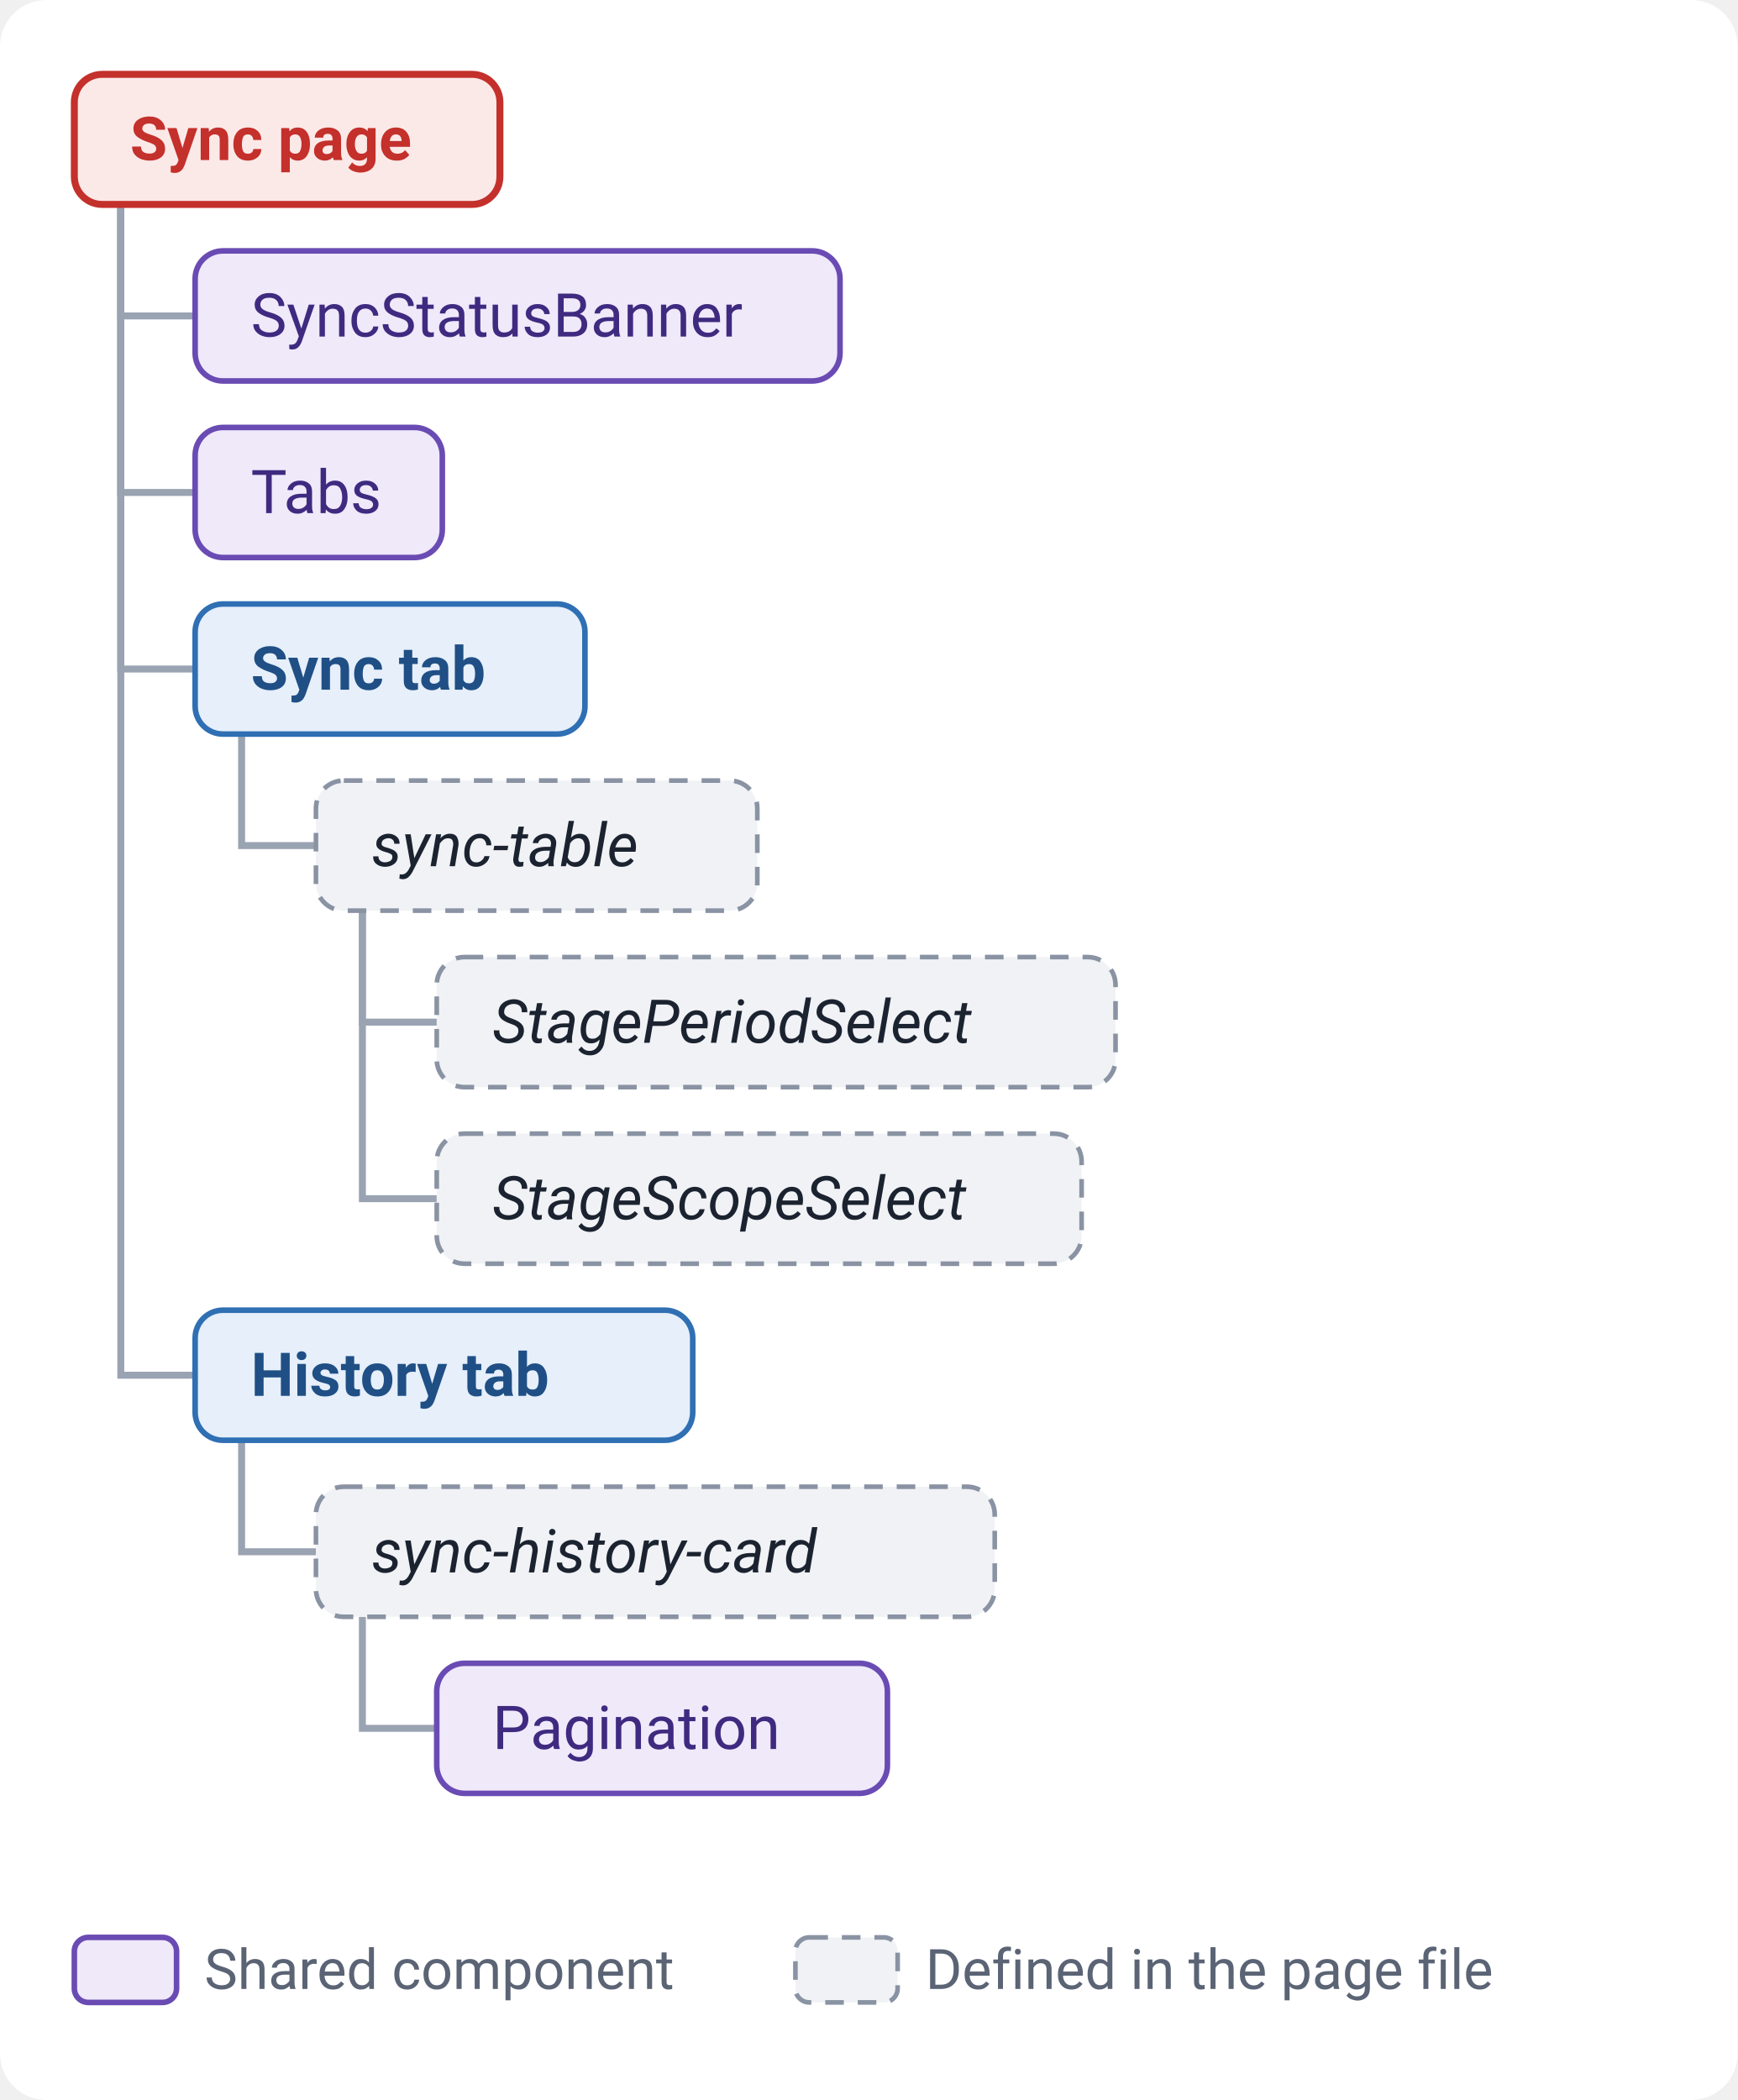
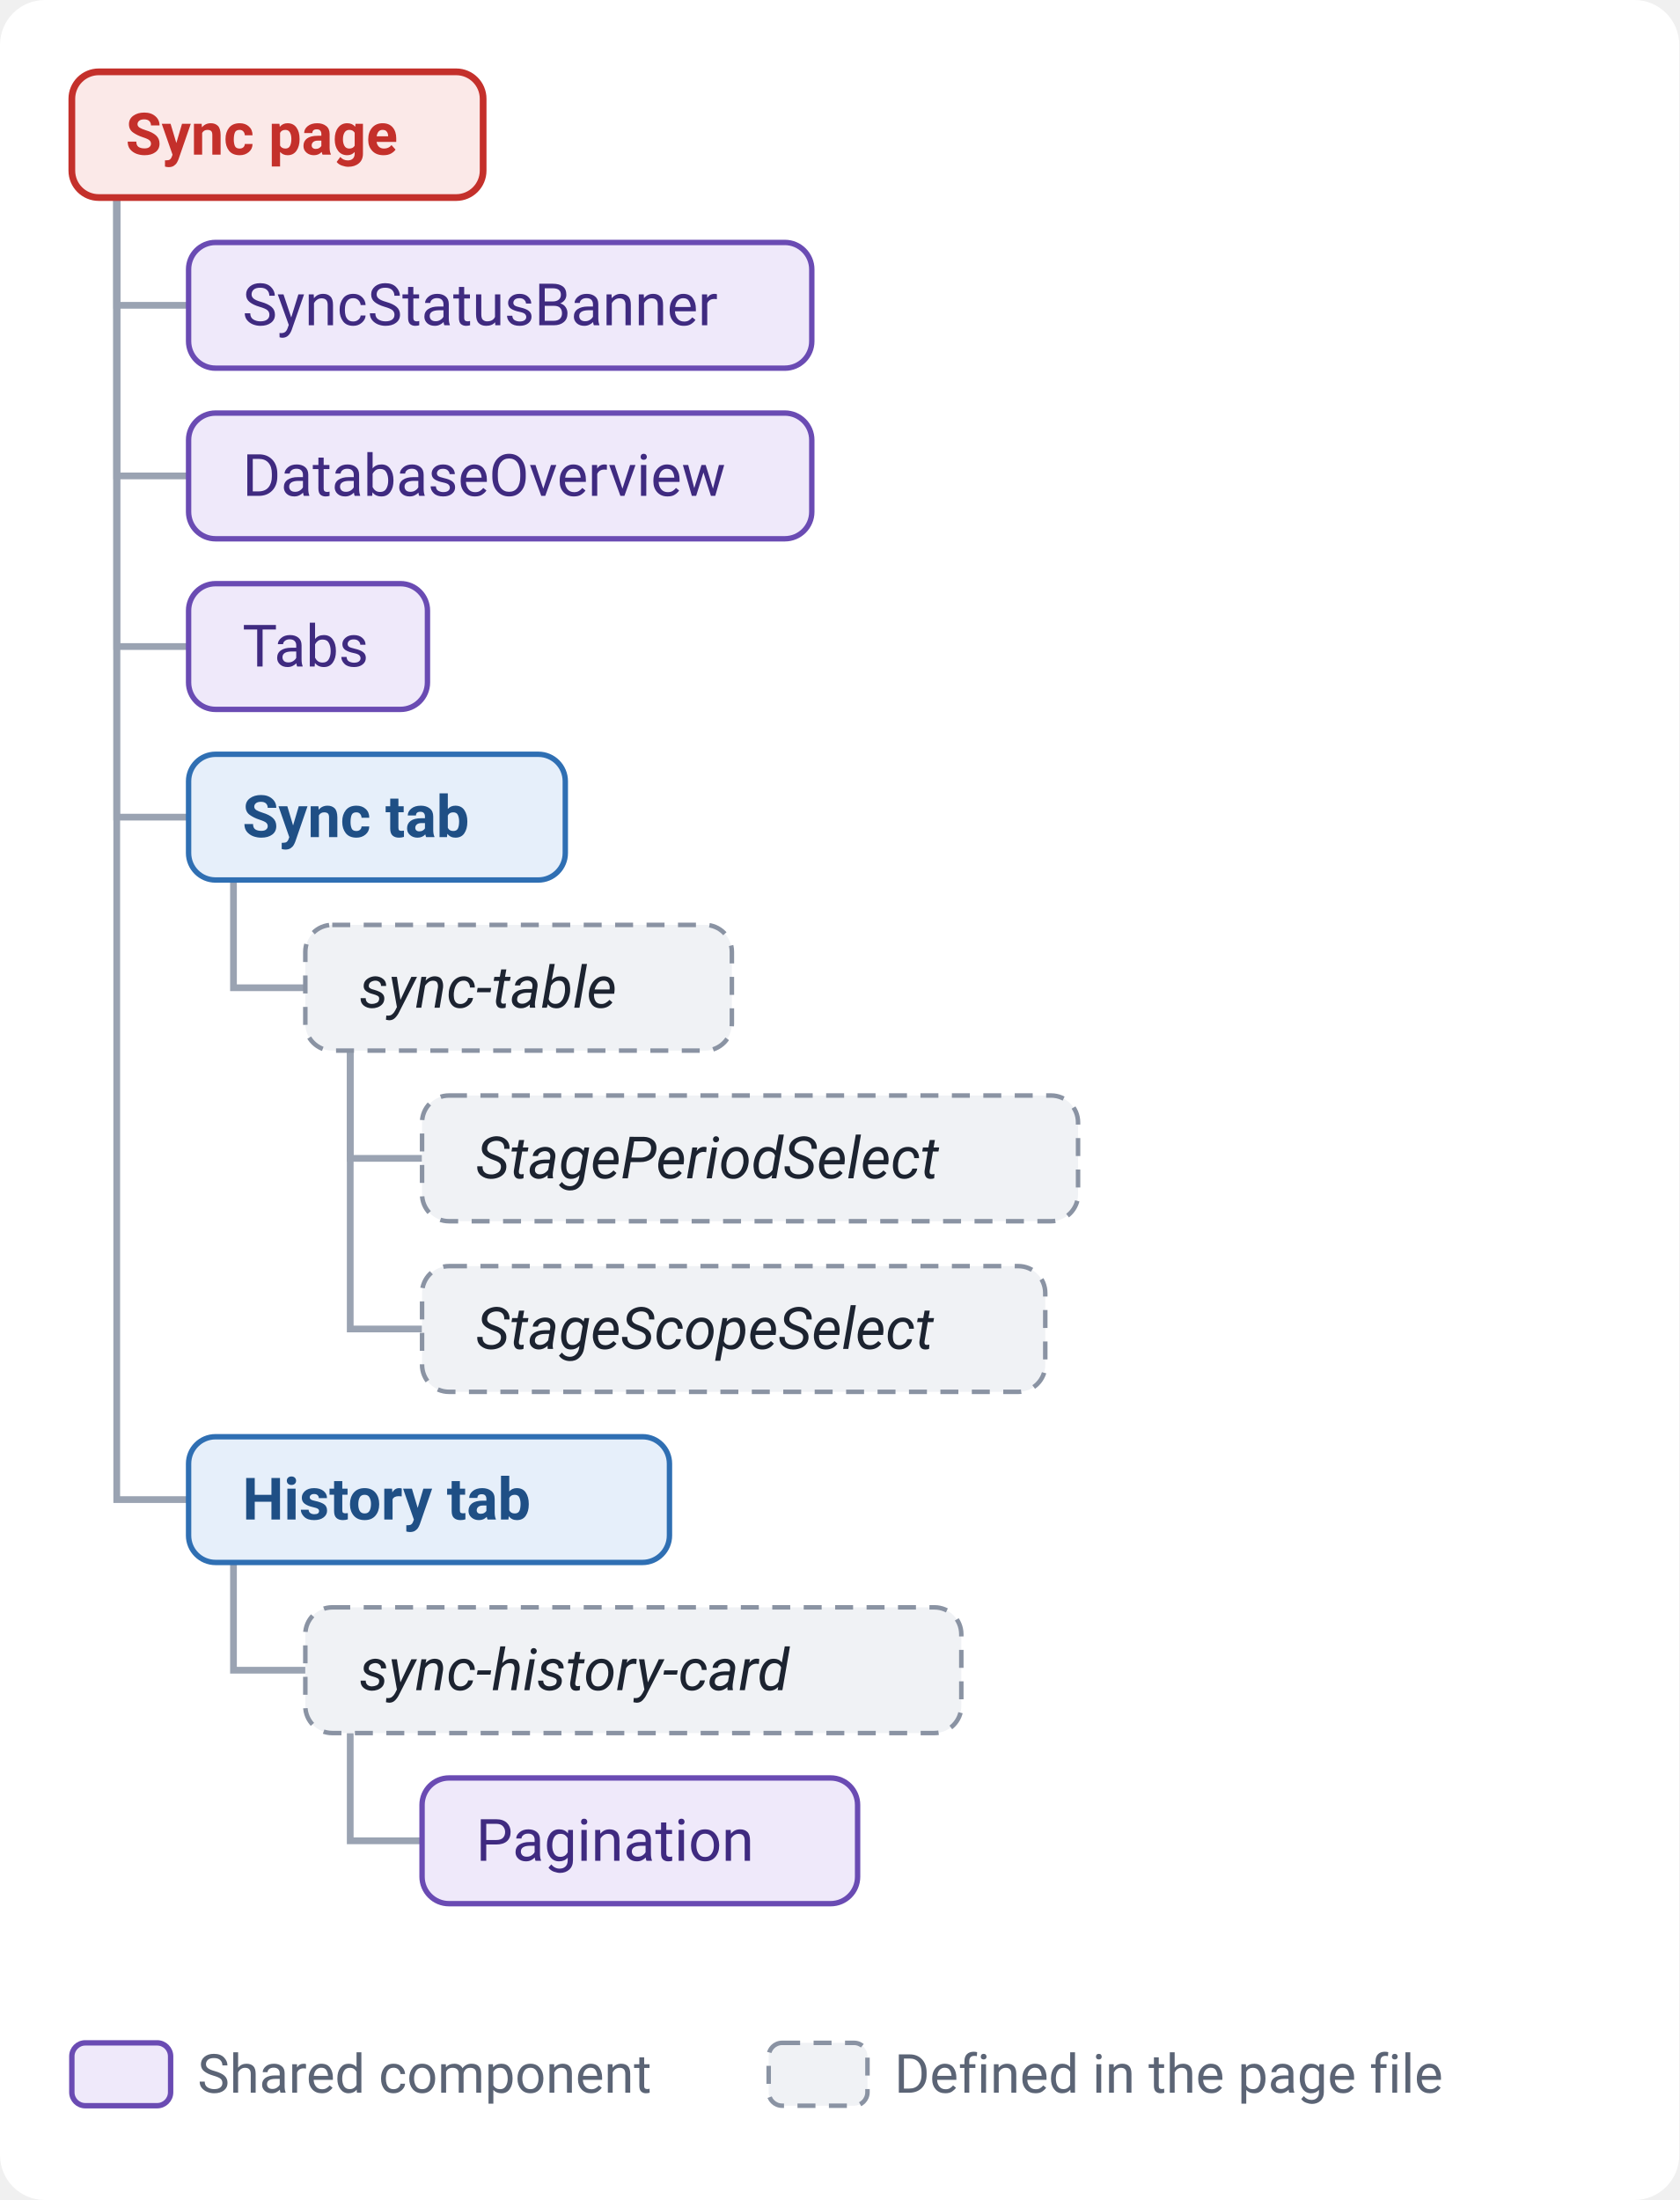
- <svg xmlns="http://www.w3.org/2000/svg" width="374" height="452" viewBox="0 0 374 452" role="img" aria-label="Components on the Sync page">
+ <svg xmlns="http://www.w3.org/2000/svg" width="374" height="490" viewBox="0 0 374 490" role="img" aria-label="Components on the Sync page">
  <style>
  .bg { fill: #ffffff; }
  text { font-family: system-ui, -apple-system, "Segoe UI", Roboto, Arial, sans-serif; font-size: 13px; dominant-baseline: central; }
  .edge { fill: none; stroke: #9aa3b2; stroke-width: 1.5; }
  .note { font-size: 12px; fill: #5b6475; }
  .page rect { fill: #fbe9e8; stroke: #c4302b; stroke-width: 1.5; }
  .page text { fill: #c4302b; font-weight: 700; }
  .tab rect { fill: #e6effa; stroke: #2f6fb3; stroke-width: 1.2; }
  .tab text { fill: #1f4f85; font-weight: 600; }
  .sub rect { fill: #f3f7fc; stroke: #7da3cf; stroke-width: 1; stroke-dasharray: 4 3; }
  .sub text { fill: #1f4f85; }
  .comp rect { fill: #efe9fa; stroke: #6a4bb3; stroke-width: 1.2; }
  .comp text { fill: #3f2a80; }
  .local rect { fill: #f0f2f5; stroke: #8a93a3; stroke-width: 1; stroke-dasharray: 4 3; }
  .local text { fill: #1c2330; font-style: italic; }
  g rect.badge { fill: #ffffff; stroke: #9aa3b2; stroke-width: 1; stroke-dasharray: none; }
  g text.badge-text { font-size: 10px; font-weight: 700; font-style: normal; fill: #5b6475; text-anchor: middle; }
  .legend-text { font-size: 12px; fill: #5b6475; }
  @media (prefers-color-scheme: dark) {
    .bg { fill: #1a1f27; }
    .edge { stroke: #5b6475; }
    .note, .legend-text { fill: #9aa3b2; }
    .page rect { fill: #3a1e1d; stroke: #ff6b63; } .page text { fill: #ff8a80; }
    .tab rect { fill: #1b2a3d; stroke: #7db3ef; } .tab text { fill: #a9cdf5; }
    .sub rect { fill: #17212e; stroke: #4f79a8; } .sub text { fill: #a9cdf5; }
    .comp rect { fill: #2a2340; stroke: #b9a2f5; } .comp text { fill: #d6c9fb; }
    .local rect { fill: #222833; stroke: #6b7486; } .local text { fill: #e6e9ef; }
    g rect.badge { fill: #1a1f27; stroke: #5b6475; } g text.badge-text { fill: #9aa3b2; }
  }
</style>
-   <rect class="bg" width="374" height="452" rx="10" />
+   <rect class="bg" width="374" height="490" rx="10" />
  <path class="edge" d="M26.0,44.0 V68.0 H42.0" />
  <path class="edge" d="M26.0,44.0 V106.0 H42.0" />
  <path class="edge" d="M26.0,44.0 V144.0 H42.0" />
-   <path class="edge" d="M52.0,158.0 V182.0 H68.0" />
-   <path class="edge" d="M78.0,196.0 V220.0 H94.0" />
-   <path class="edge" d="M78.0,196.0 V258.0 H94.0" />
-   <path class="edge" d="M26.0,44.0 V296.0 H42.0" />
-   <path class="edge" d="M52.0,310.0 V334.0 H68.0" />
-   <path class="edge" d="M78.0,348.0 V372.0 H94.0" />
+   <path class="edge" d="M26.0,44.0 V182.0 H42.0" />
+   <path class="edge" d="M52.0,196.0 V220.0 H68.0" />
+   <path class="edge" d="M78.0,234.0 V258.0 H94.0" />
+   <path class="edge" d="M78.0,234.0 V296.0 H94.0" />
+   <path class="edge" d="M26.0,44.0 V334.0 H42.0" />
+   <path class="edge" d="M52.0,348.0 V372.0 H68.0" />
+   <path class="edge" d="M78.0,386.0 V410.0 H94.0" />
  <g class="page">
    <rect x="16.0" y="16.0" width="91.6" height="28" rx="6" />
    <text x="28.0" y="30.0">Sync page</text>
  </g>
  <g class="comp">
    <rect x="42.0" y="54.0" width="138.8" height="28" rx="6" />
    <text x="54.0" y="68.0">SyncStatusBanner</text>
  </g>
  <g class="comp">
-     <rect x="42.0" y="92.0" width="53.2" height="28" rx="6" />
-     <text x="54.0" y="106.0">Tabs</text>
+     <rect x="42.0" y="92.0" width="138.8" height="28" rx="6" />
+     <text x="54.0" y="106.0">DatabaseOverview</text>
+   </g>
+   <g class="comp">
+     <rect x="42.0" y="130.0" width="53.2" height="28" rx="6" />
+     <text x="54.0" y="144.0">Tabs</text>
  </g>
  <g class="tab">
-     <rect x="42.0" y="130.0" width="83.9" height="28" rx="6" />
-     <text x="54.0" y="144.0">Sync tab</text>
+     <rect x="42.0" y="168.0" width="83.9" height="28" rx="6" />
+     <text x="54.0" y="182.0">Sync tab</text>
  </g>
  <g class="local">
-     <rect x="68.0" y="168.0" width="95.0" height="28" rx="6" />
-     <text x="80.0" y="182.0">sync-table</text>
+     <rect x="68.0" y="206.0" width="95.0" height="28" rx="6" />
+     <text x="80.0" y="220.0">sync-table</text>
  </g>
  <g class="local">
-     <rect x="94.0" y="206.0" width="146.1" height="28" rx="6" />
-     <text x="106.0" y="220.0">StagePeriodSelect</text>
+     <rect x="94.0" y="244.0" width="146.1" height="28" rx="6" />
+     <text x="106.0" y="258.0">StagePeriodSelect</text>
  </g>
  <g class="local">
-     <rect x="94.0" y="244.0" width="138.8" height="28" rx="6" />
-     <text x="106.0" y="258.0">StageScopeSelect</text>
+     <rect x="94.0" y="282.0" width="138.8" height="28" rx="6" />
+     <text x="106.0" y="296.0">StageScopeSelect</text>
  </g>
  <g class="tab">
-     <rect x="42.0" y="282.0" width="107.1" height="28" rx="6" />
-     <text x="54.0" y="296.0">History tab</text>
+     <rect x="42.0" y="320.0" width="107.1" height="28" rx="6" />
+     <text x="54.0" y="334.0">History tab</text>
  </g>
  <g class="local">
-     <rect x="68.0" y="320.0" width="146.1" height="28" rx="6" />
-     <text x="80.0" y="334.0">sync-history-card</text>
+     <rect x="68.0" y="358.0" width="146.1" height="28" rx="6" />
+     <text x="80.0" y="372.0">sync-history-card</text>
  </g>
  <g class="comp">
-     <rect x="94.0" y="358.0" width="97.0" height="28" rx="6" />
-     <text x="106.0" y="372.0">Pagination</text>
+     <rect x="94.0" y="396.0" width="97.0" height="28" rx="6" />
+     <text x="106.0" y="410.0">Pagination</text>
  </g>
  <g aria-hidden="true">
    <g class="comp">
-       <rect x="16.0" y="417" width="22" height="14" rx="3" />
+       <rect x="16.0" y="455" width="22" height="14" rx="3" />
    </g>
-     <text class="legend-text" x="44.0" y="424">Shared component</text>
+     <text class="legend-text" x="44.0" y="462">Shared component</text>
    <g class="local">
-       <rect x="171.2" y="417" width="22" height="14" rx="3" />
+       <rect x="171.2" y="455" width="22" height="14" rx="3" />
    </g>
-     <text class="legend-text" x="199.2" y="424">Defined in the page file</text>
+     <text class="legend-text" x="199.2" y="462">Defined in the page file</text>
  </g>
</svg>
